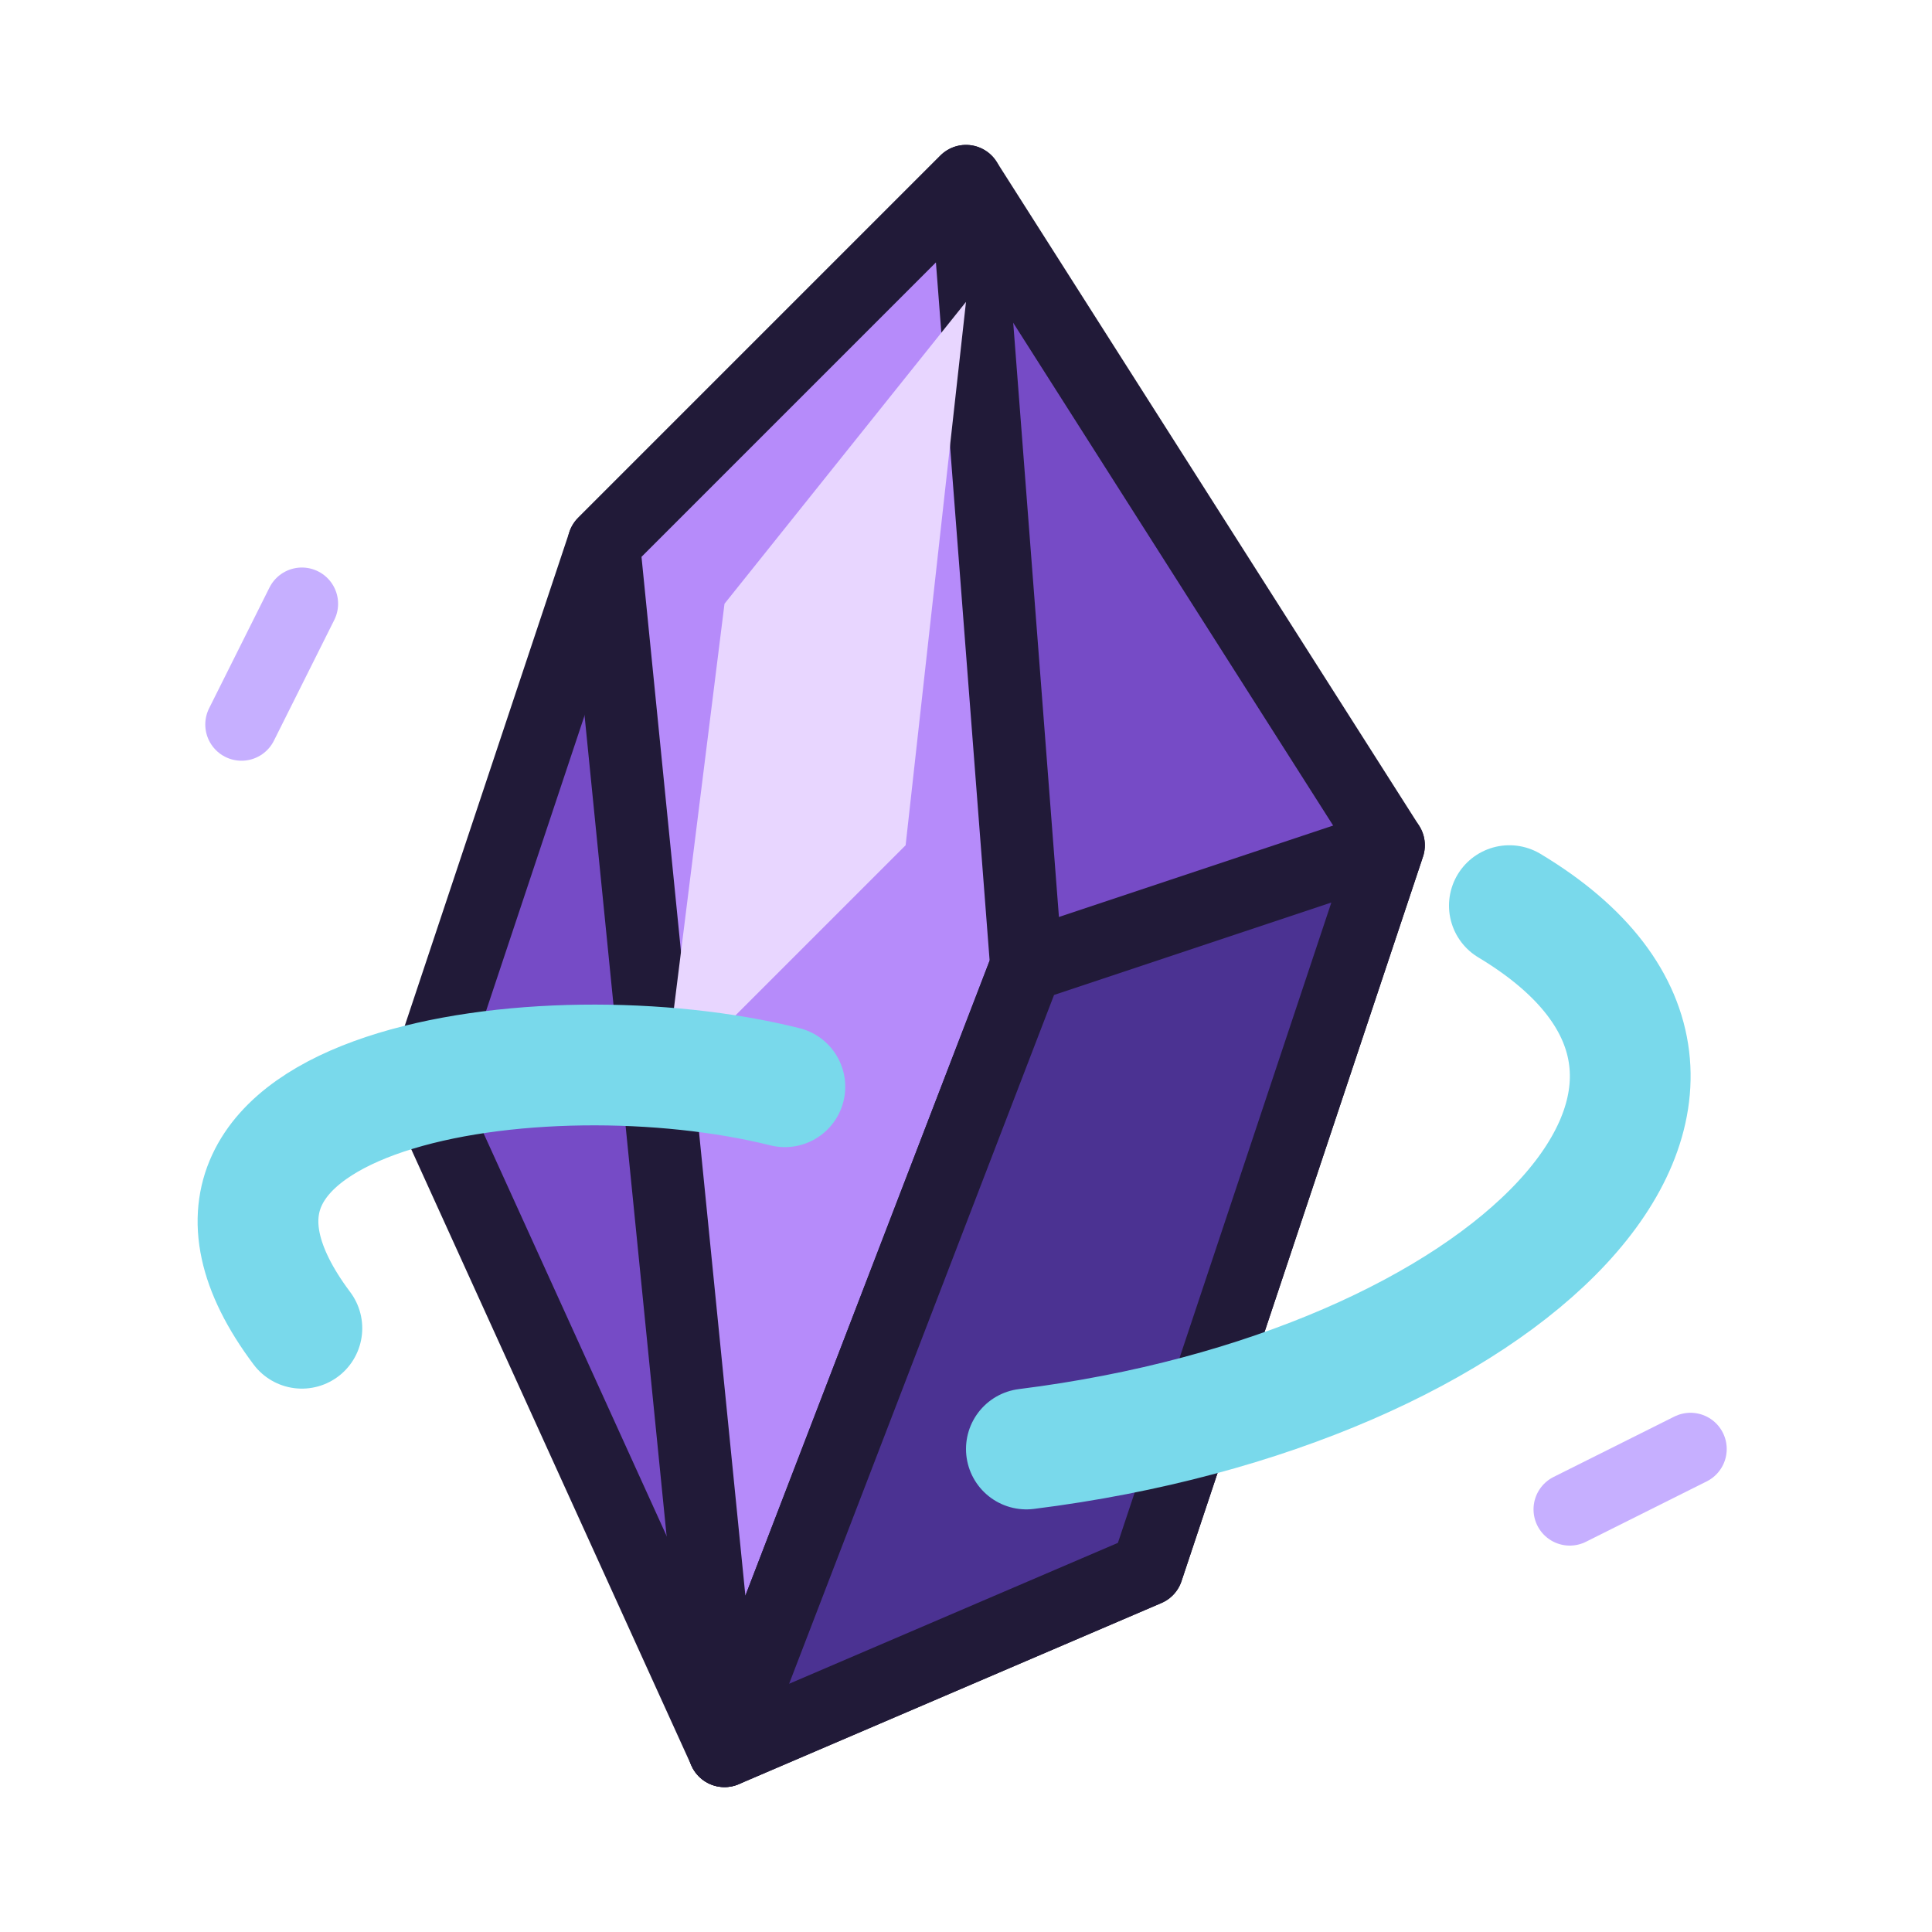
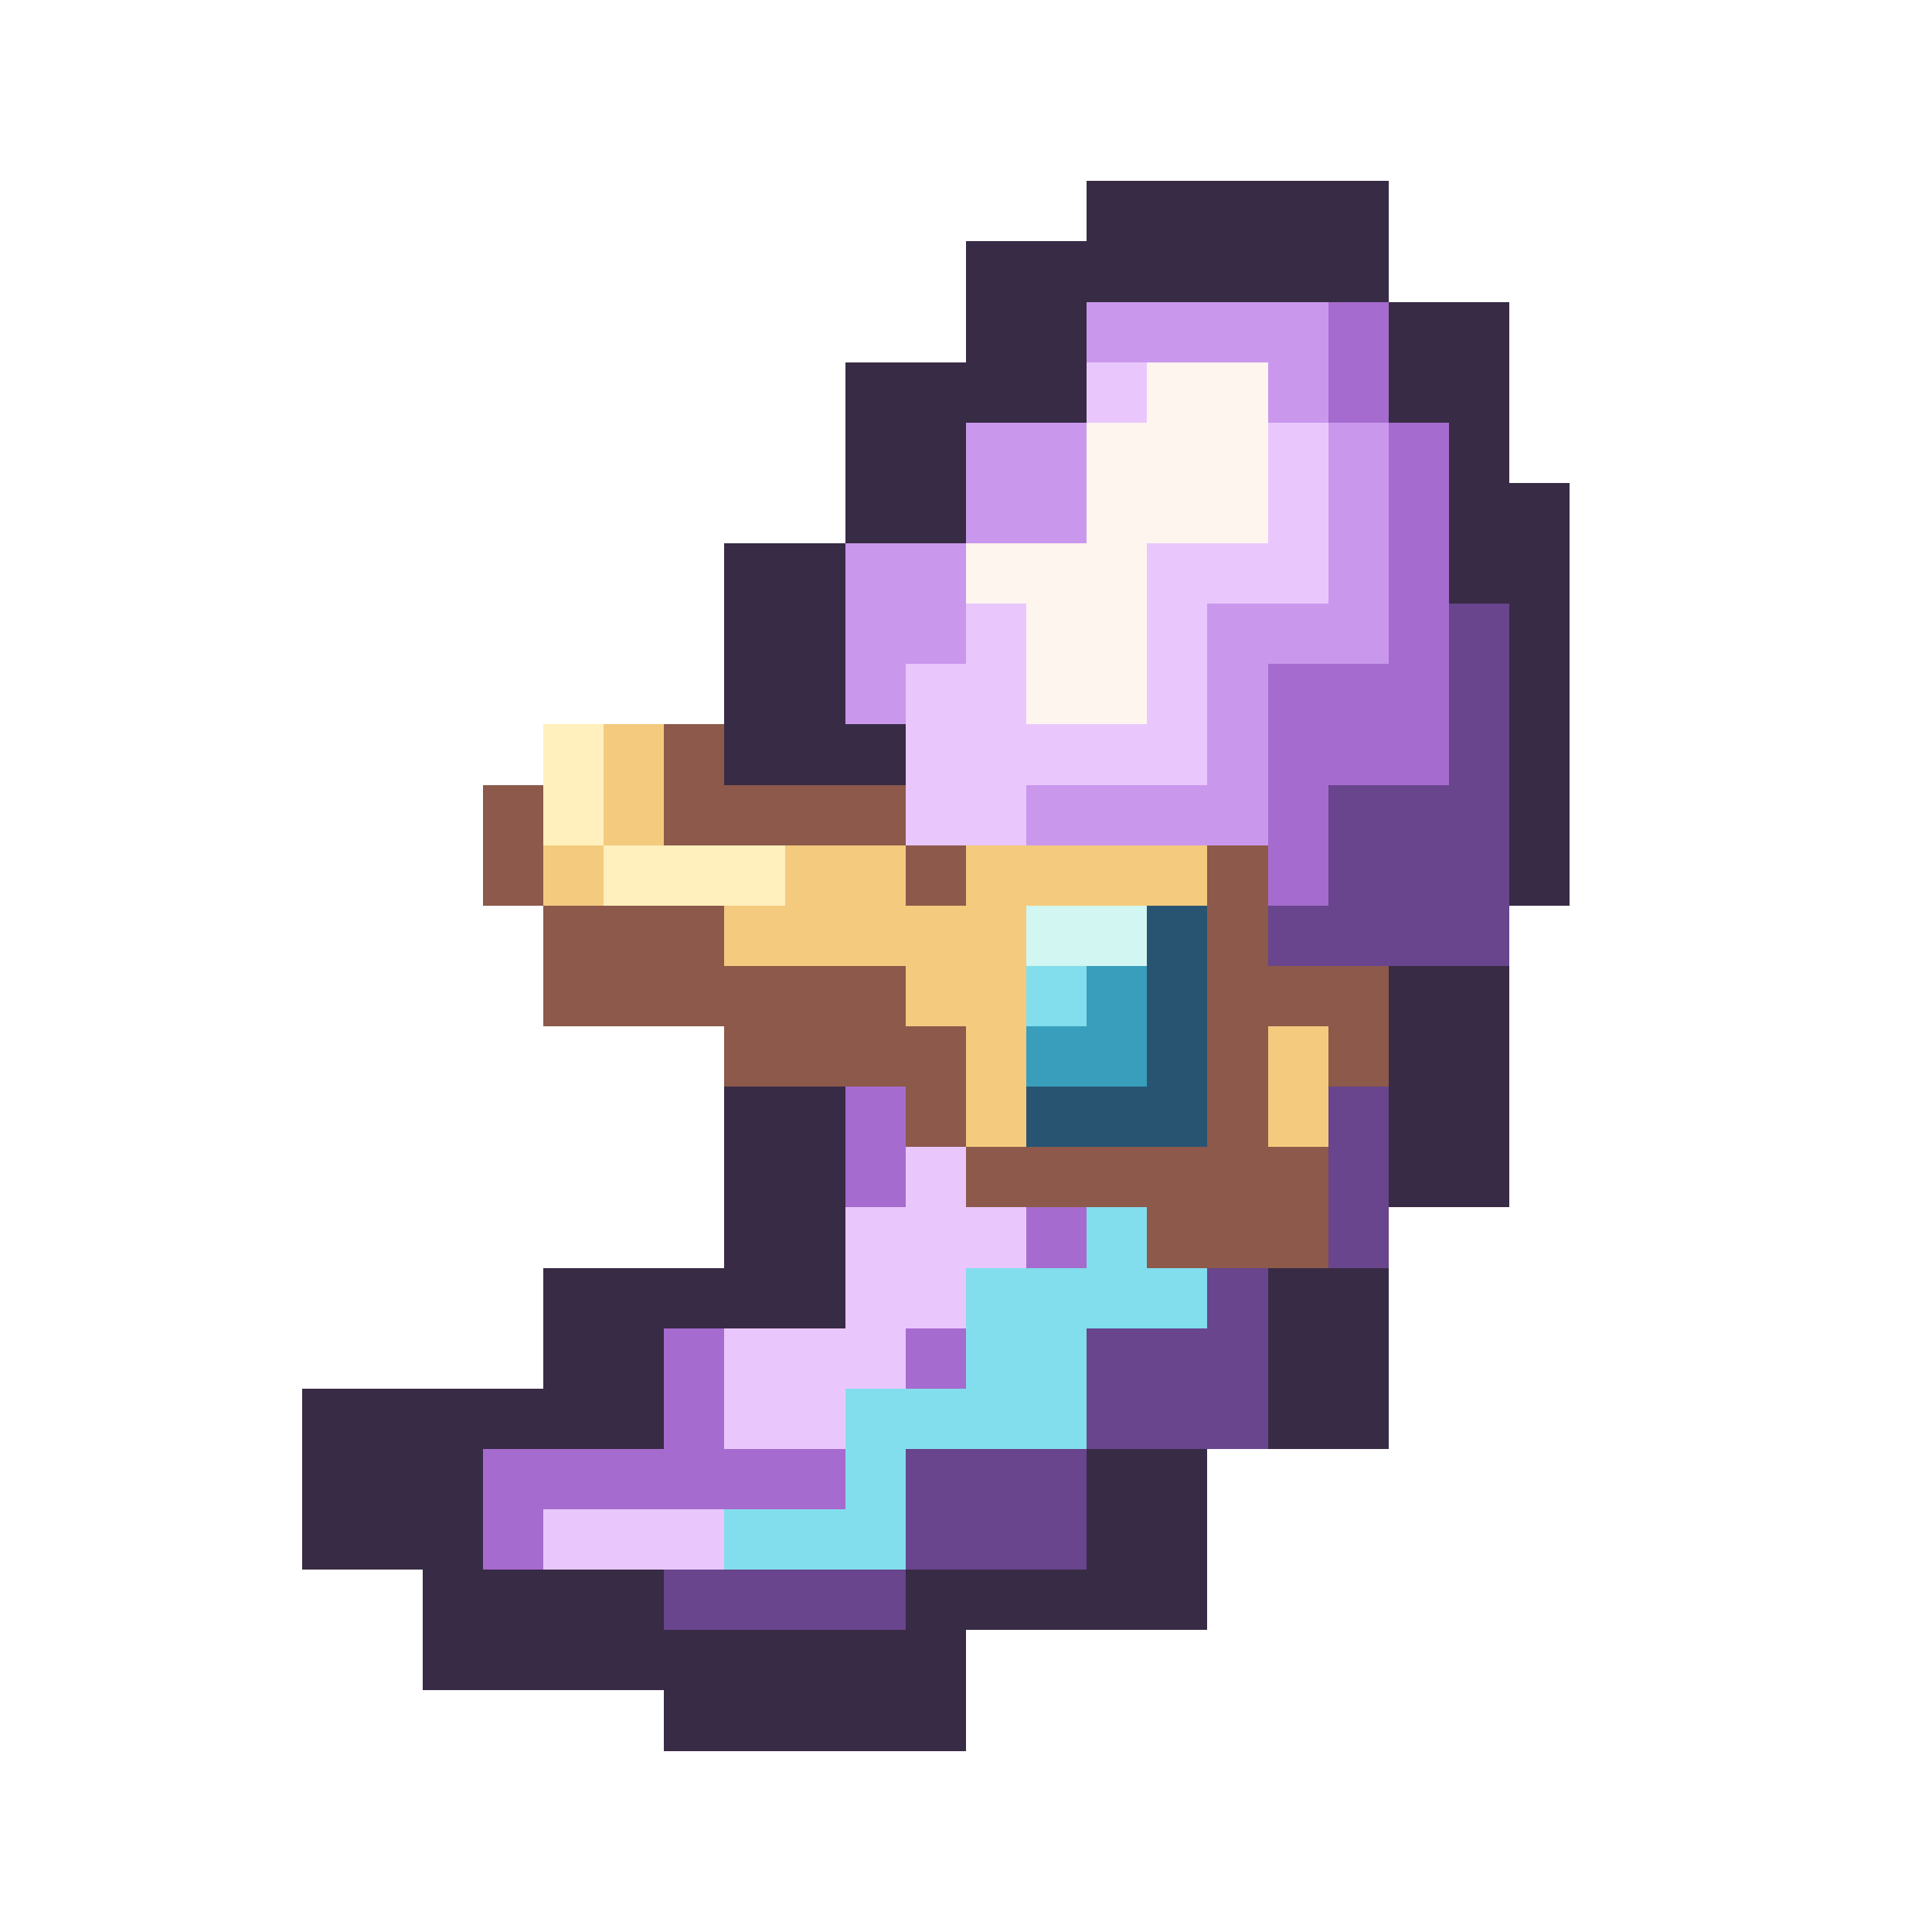
- <svg xmlns="http://www.w3.org/2000/svg" width="32" height="32" viewBox="0 0 32 32">
-   <g stroke="#211a38" stroke-width="1.2" stroke-linejoin="round" stroke-linecap="round">
-     <path fill="#764bc6" d="M16 3L23 14L19 26L12 29L7 18L10 9Z" />
-     <path fill="#b68bfa" d="M16 3L17 16L12 29L10 9Z" />
-     <path fill="#4b3292" d="M17 16L23 14L19 26L12 29Z" />
-     <path fill="#e8d6ff" stroke="none" d="M16 5L15 14L11 18L12 10Z" />
-     <path d="M5 22C2 18 9 17 13 18M17 24C25 23 30 18 25 15" fill="none" stroke="#79d9eb" stroke-width="2" />
-     <path d="M4 12L5 10M26 25L28 24" stroke="#c6afff" />
-   </g>
+ <svg xmlns="http://www.w3.org/2000/svg" width="32" height="32" viewBox="0 0 32 32" shape-rendering="crispEdges">
+   <path fill="#382b45" d="M18 3h5v2h2v3h1v7h-1v5h-2v4h-3v3h-4v2h-5v-1H7v-2H5v-3h4v-2h3v-4h1v-4h-1V9h2V6h2V4h2Z" />
+   <path fill="#a66bce" d="M18 5h5v2h1v8h-1v5h-2v3h-3v3h-4v1h-3v-1H8v-2h3v-2h3v-4h1v-6h-1V9h2V7h2Z" />
+   <path fill="#c998ed" d="M18 5h4v2h1v4h-2v3h-3v3h-3v-5h-1V9h2V7h2Z" />
+   <path fill="#e9c7fc" d="M18 6h3v1h1v3h-2v3h-3v2h-2v-4h1V9h2Z" />
+   <path fill="#fff5ef" d="M19 6h2v3h-2v3h-2v-2h-1V9h2V7h1Z" />
+   <path fill="#68458c" d="M24 10h1v6h-2v5h-2v3h-3v2h-3v1h-4v-1h3v-3h4v-3h2v-5h2v-2h2Z" />
+   <path fill="#e9c7fc" d="M15 17h3v2h-1v3h-2v2h-3v2H9v-1h3v-3h2v-2h1Z" />
+   <path fill="#82deed" d="M18 19h2v3h-2v2h-3v2h-3v-1h2v-2h2v-2h2Z" />
+   <path fill="#8c594b" d="M9 12h3v1h3v1h5v2h3v2h-1v3h-3v-2h-4v-1h-3v-1H9v-2H8v-2h1Z" />
+   <path fill="#f4ca7e" d="M9 12h2v2h4v1h4v2h3v2h-2v-2h-5v-1h-3v-1H9Z" />
+   <path fill="#fff0bd" d="M9 12h1v2h3v1h-3v-1H9Z" />
+   <rect x="16" y="14" width="5" height="6" fill="#8c594b" />
+   <rect x="16" y="14" width="4" height="5" fill="#f4ca7e" />
+   <rect x="17" y="15" width="3" height="4" fill="#285472" />
+   <rect x="17" y="15" width="2" height="3" fill="#389ebc" />
+   <rect x="17" y="15" width="2" height="1" fill="#d2f6f1" />
+   <rect x="17" y="16" width="1" height="1" fill="#82deed" />
</svg>
